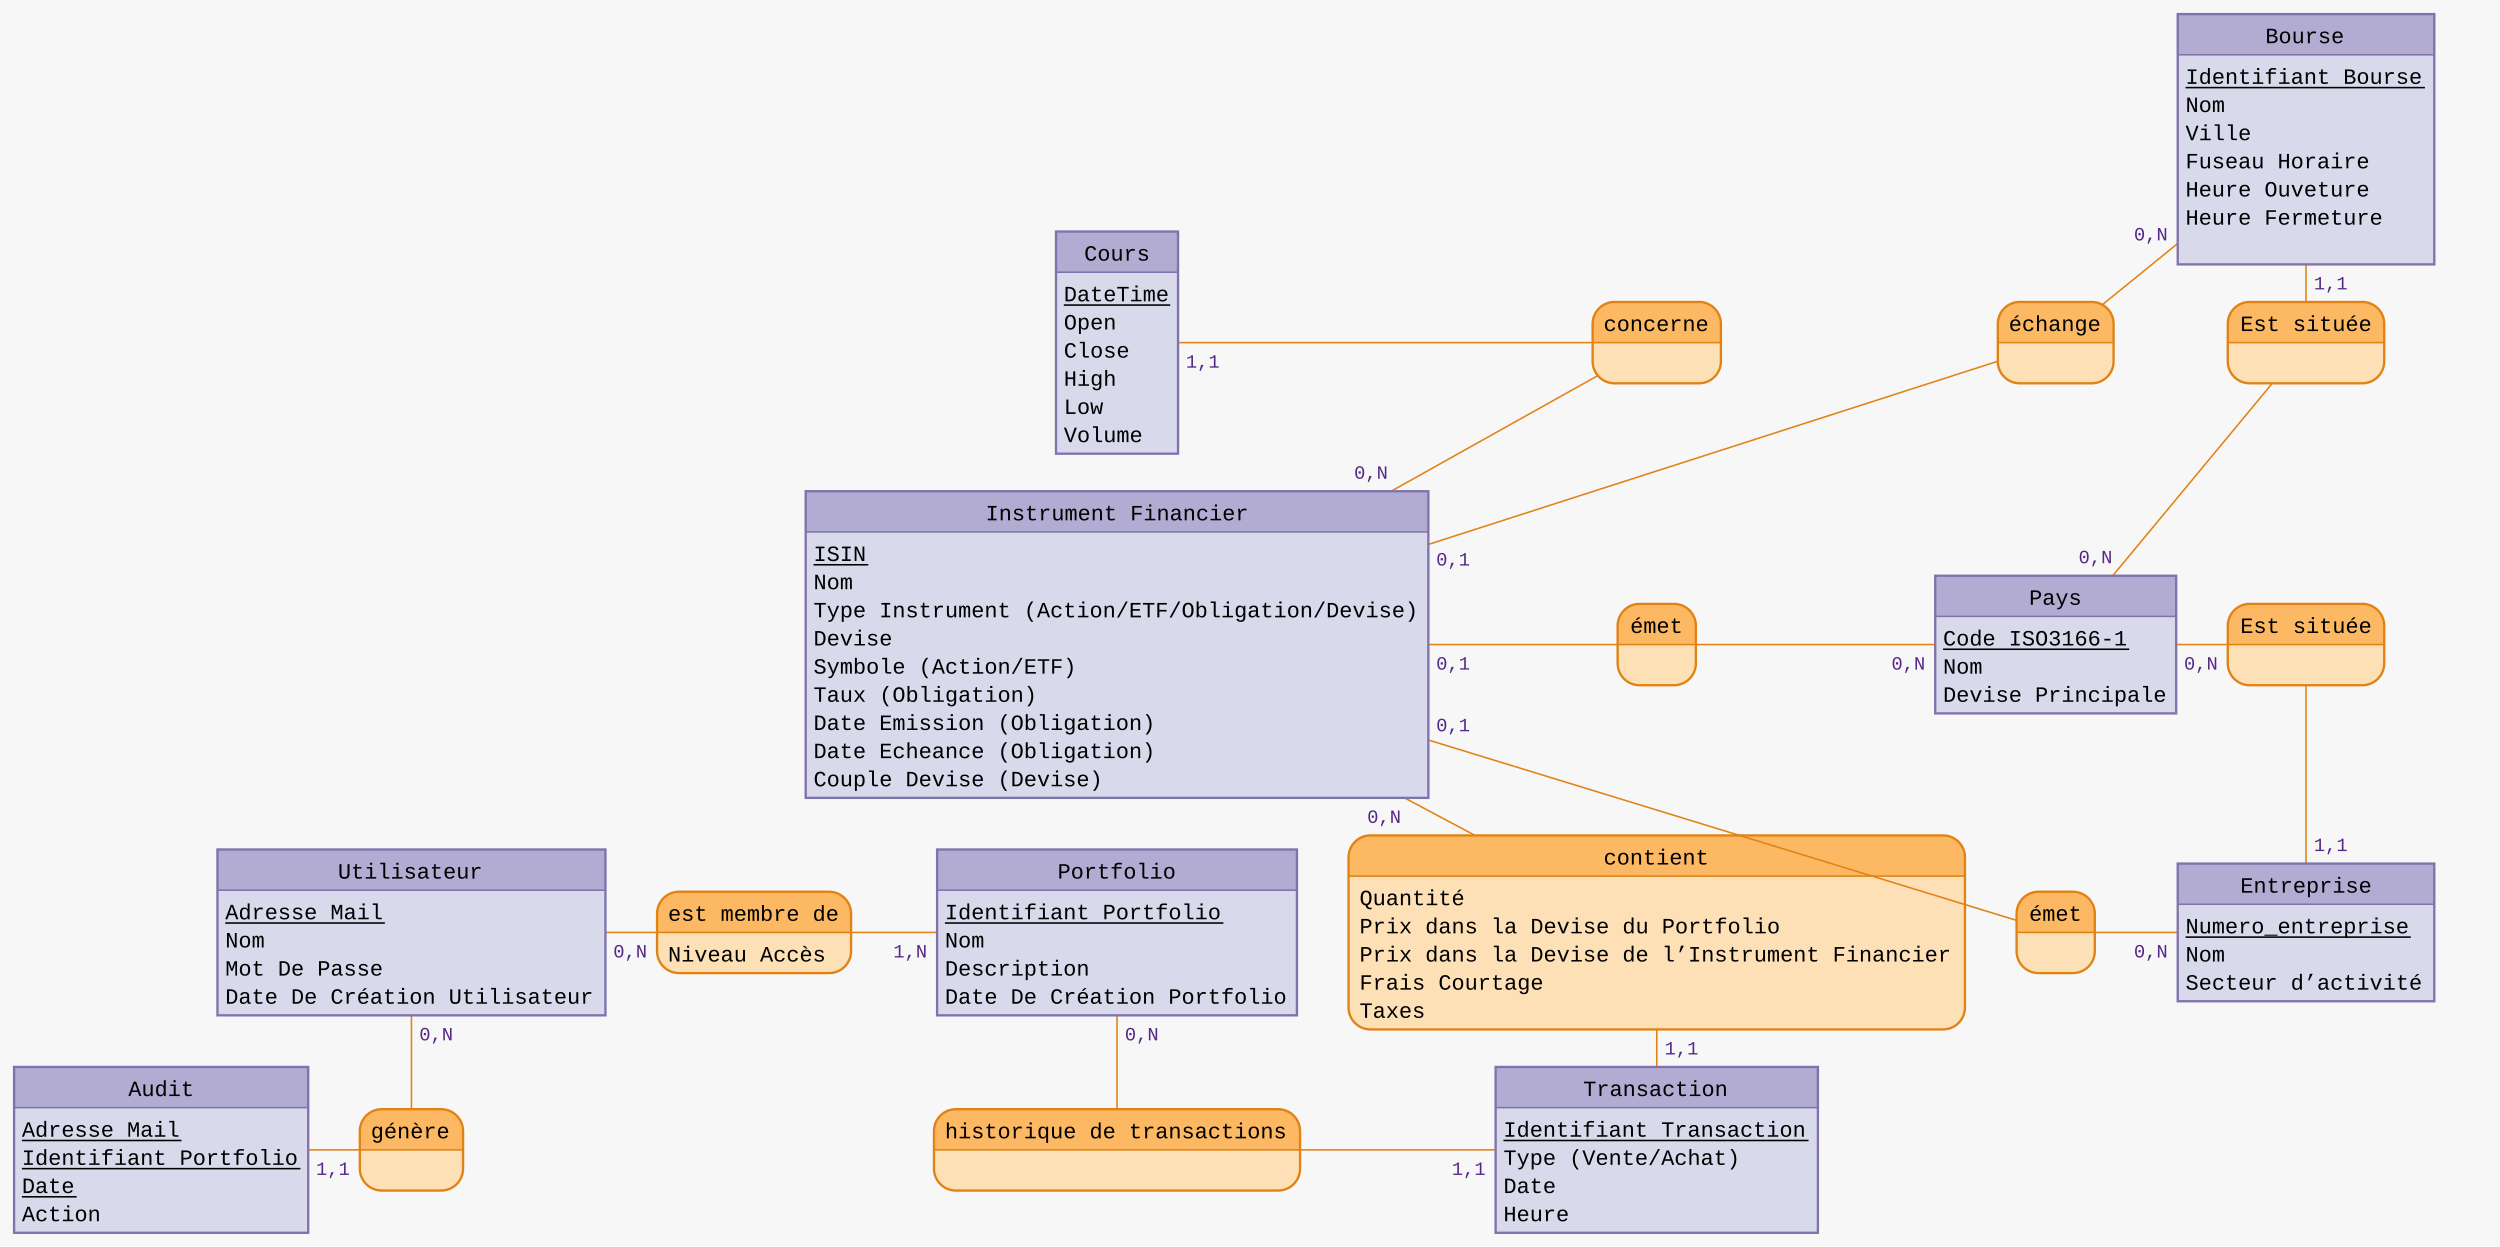
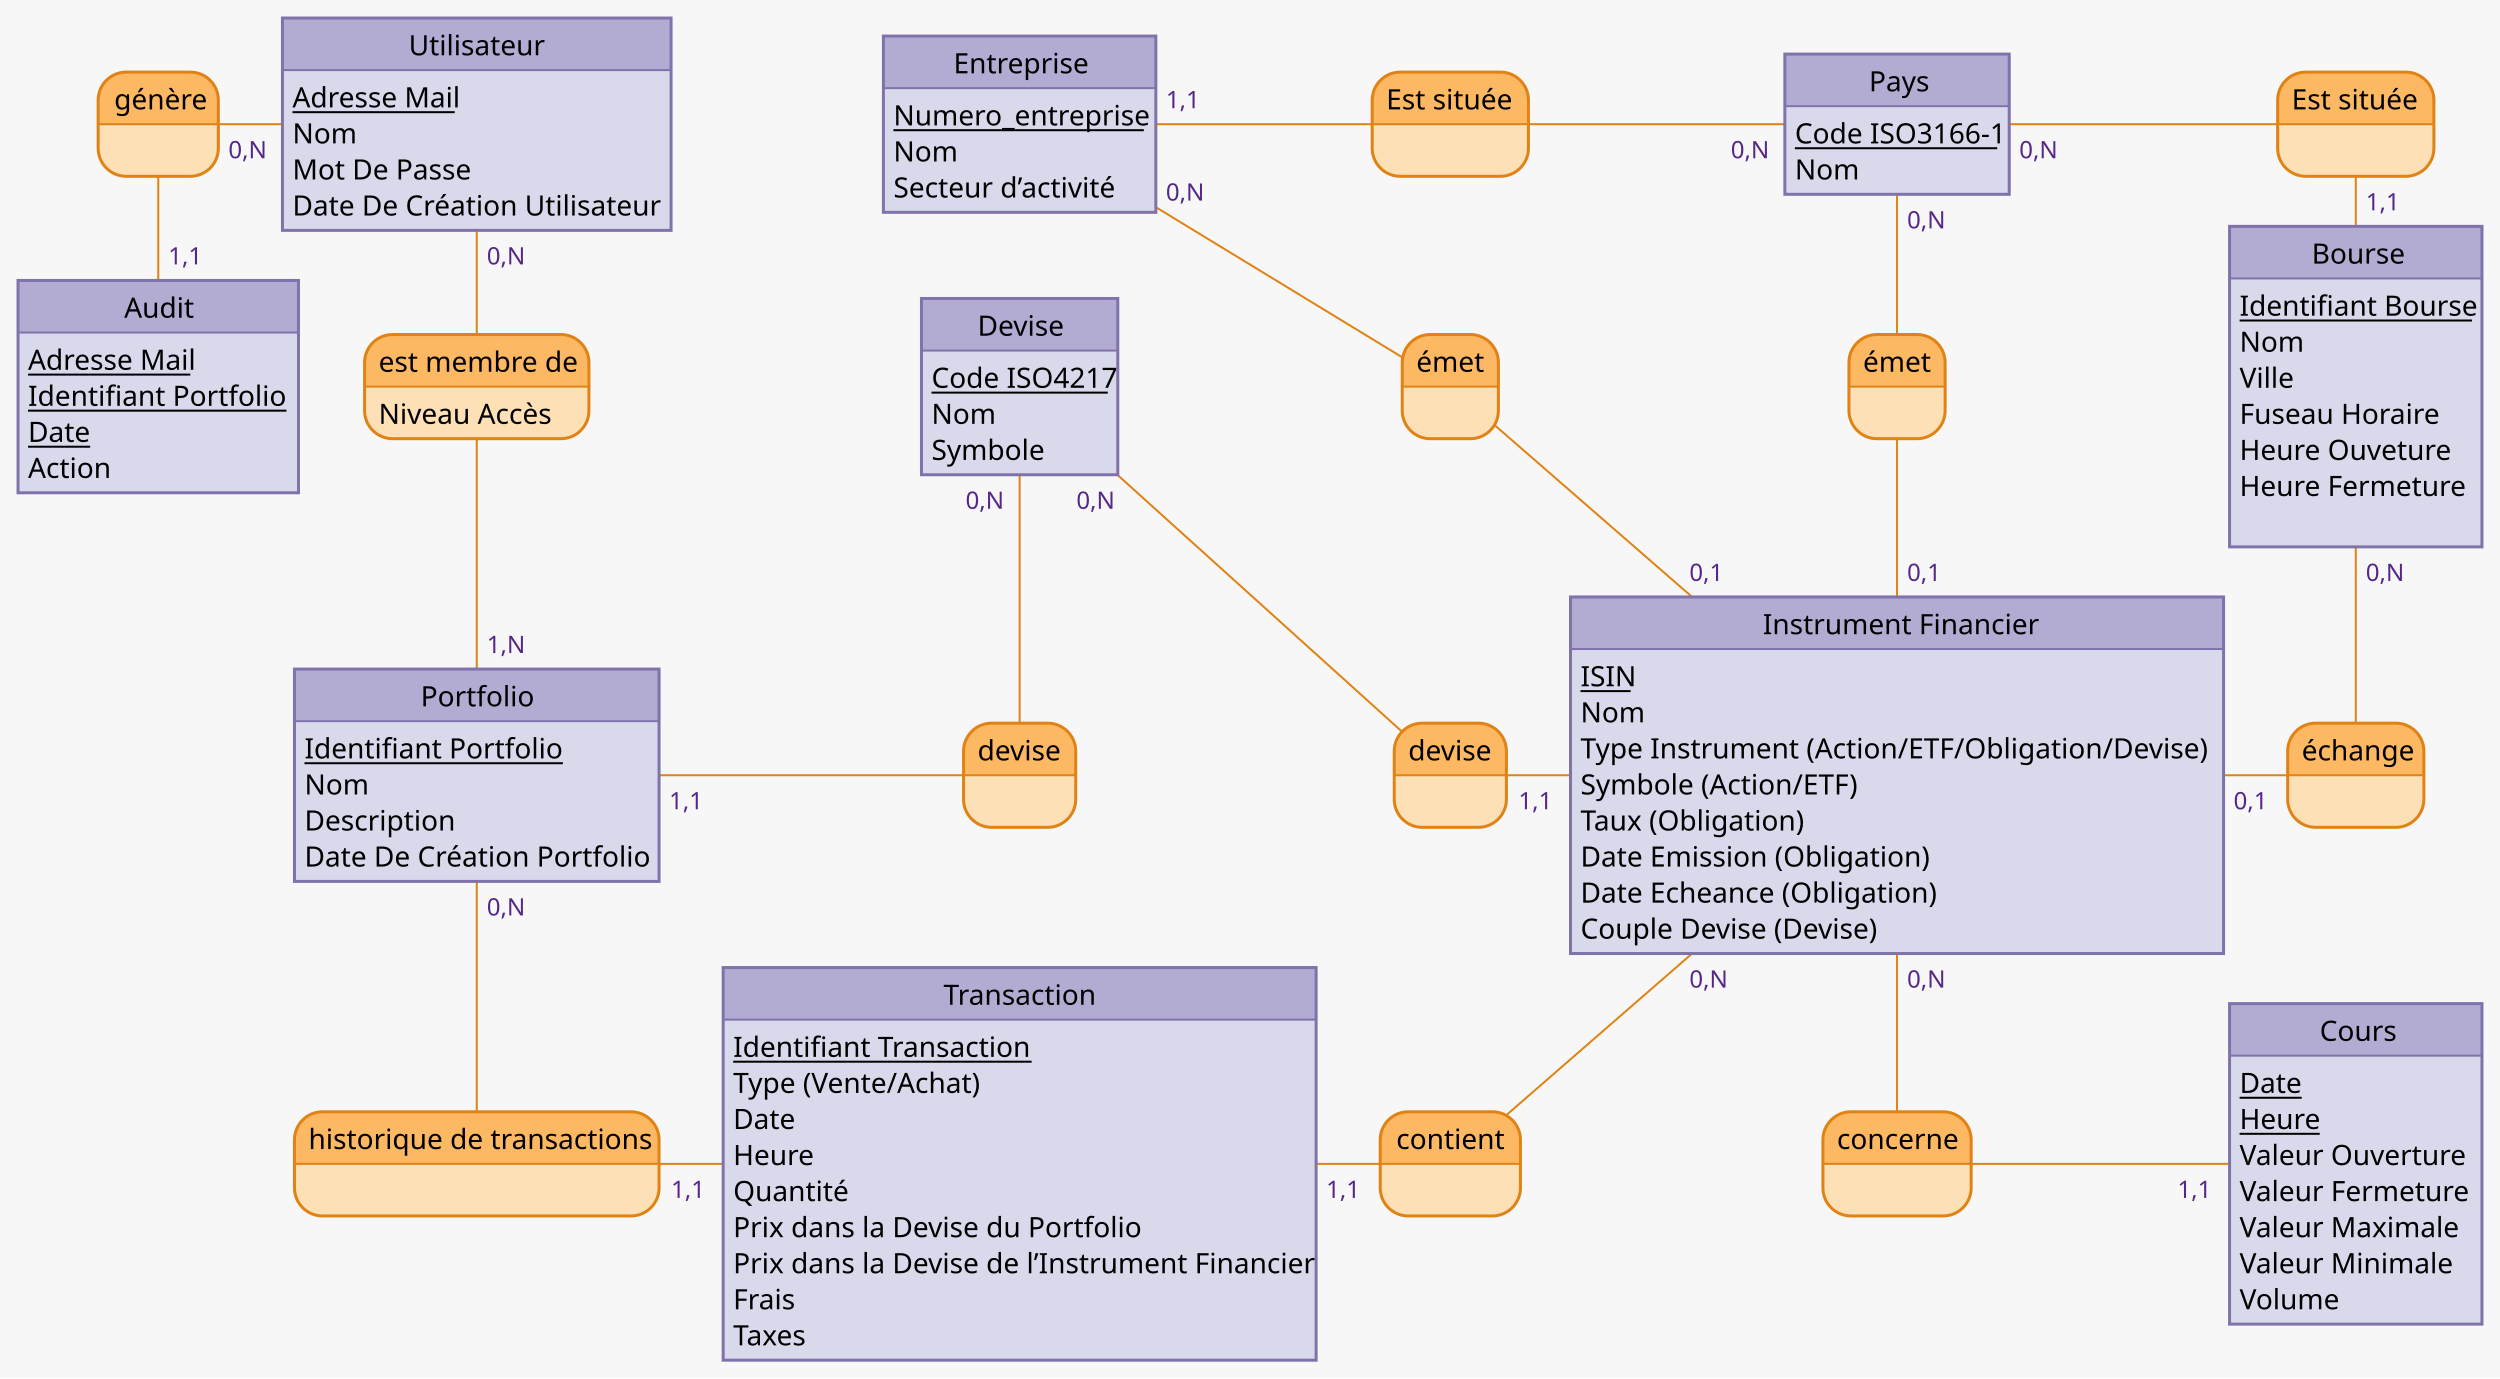
- <svg xmlns="http://www.w3.org/2000/svg" width="1598" height="797" viewBox="0 0 1598 797">
-   <rect x="0" y="0" width="1598" height="797" fill="#f7f7f7" stroke="none" stroke-width="0" />
-   <g>
-     <line x1="714" y1="412" x2="1059" y2="219" stroke="#e08214" stroke-width="1" />
-     <line x1="714" y1="219" x2="1059" y2="219" stroke="#e08214" stroke-width="1" />
-     <g>
-       <path d="M1086 193 a14 14 90 0 1 14 14 V219 h-82 V207 a14 14 90 0 1 14 -14" fill="#fdb863" stroke="#fdb863" stroke-width="0" />
-       <path d="M1100 219 v12 a14 14 90 0 1 -14 14 H1032 a14 14 90 0 1 -14 -14 V219 H82" fill="#fee0b6" stroke="#fee0b6" stroke-width="0" />
-       <rect x="1018" y="193" width="82" height="52" fill="none" rx="14" stroke="#e08214" stroke-width="1.5" />
-       <line x1="1018" y1="219" x2="1100" y2="219" stroke="#e08214" stroke-width="1" />
-       <text x="1025" y="211.6" fill="#000000" font-family="Courier New" font-size="14">concerne</text>
-     </g>
-     <text x="865.53" y="306" fill="#542788" font-family="Courier New" font-size="12">0,N</text>
-     <text x="758" y="235" fill="#542788" font-family="Courier New" font-size="12">1,1</text>
-   </g>
-   <g>
-     <line x1="714" y1="412" x2="1314" y2="219" stroke="#e08214" stroke-width="1" />
-     <line x1="1474" y1="89" x2="1314" y2="219" stroke="#e08214" stroke-width="1" />
-     <g>
-       <path d="M1337 193 a14 14 90 0 1 14 14 V219 h-74 V207 a14 14 90 0 1 14 -14" fill="#fdb863" stroke="#fdb863" stroke-width="0" />
-       <path d="M1351 219 v12 a14 14 90 0 1 -14 14 H1291 a14 14 90 0 1 -14 -14 V219 H74" fill="#fee0b6" stroke="#fee0b6" stroke-width="0" />
-       <rect x="1277" y="193" width="74" height="52" fill="none" rx="14" stroke="#e08214" stroke-width="1.5" />
-       <line x1="1277" y1="219" x2="1351" y2="219" stroke="#e08214" stroke-width="1" />
-       <text x="1284" y="211.6" fill="#000000" font-family="Courier New" font-size="14">échange</text>
-     </g>
-     <text x="918" y="361.48" fill="#542788" font-family="Courier New" font-size="12">0,1</text>
-     <text x="1364" y="153.67" fill="#542788" font-family="Courier New" font-size="12">0,N</text>
-   </g>
-   <g>
-     <line x1="1474" y1="89" x2="1474" y2="219" stroke="#e08214" stroke-width="1" />
-     <line x1="1314" y1="412" x2="1474" y2="219" stroke="#e08214" stroke-width="1" />
-     <g>
-       <path d="M1510 193 a14 14 90 0 1 14 14 V219 h-100 V207 a14 14 90 0 1 14 -14" fill="#fdb863" stroke="#fdb863" stroke-width="0" />
-       <path d="M1524 219 v12 a14 14 90 0 1 -14 14 H1438 a14 14 90 0 1 -14 -14 V219 H100" fill="#fee0b6" stroke="#fee0b6" stroke-width="0" />
-       <rect x="1424" y="193" width="100" height="52" fill="none" rx="14" stroke="#e08214" stroke-width="1.5" />
-       <line x1="1424" y1="219" x2="1524" y2="219" stroke="#e08214" stroke-width="1" />
-       <text x="1432" y="211.6" fill="#000000" font-family="Courier New" font-size="14">Est située</text>
-     </g>
-     <text x="1479" y="185" fill="#542788" font-family="Courier New" font-size="12">1,1</text>
-     <text x="1328.62" y="360" fill="#542788" font-family="Courier New" font-size="12">0,N</text>
-   </g>
-   <g>
-     <line x1="1314" y1="412" x2="1059" y2="412" stroke="#e08214" stroke-width="1" />
-     <line x1="714" y1="412" x2="1059" y2="412" stroke="#e08214" stroke-width="1" />
-     <g>
-       <path d="M1070 386 a14 14 90 0 1 14 14 V412 h-50 V400 a14 14 90 0 1 14 -14" fill="#fdb863" stroke="#fdb863" stroke-width="0" />
-       <path d="M1084 412 v12 a14 14 90 0 1 -14 14 H1048 a14 14 90 0 1 -14 -14 V412 H50" fill="#fee0b6" stroke="#fee0b6" stroke-width="0" />
-       <rect x="1034" y="386" width="50" height="52" fill="none" rx="14" stroke="#e08214" stroke-width="1.5" />
-       <line x1="1034" y1="412" x2="1084" y2="412" stroke="#e08214" stroke-width="1" />
-       <text x="1042" y="404.6" fill="#000000" font-family="Courier New" font-size="14">émet</text>
-     </g>
-     <text x="1209" y="428" fill="#542788" font-family="Courier New" font-size="12">0,N</text>
-     <text x="918" y="428" fill="#542788" font-family="Courier New" font-size="12">0,1</text>
-   </g>
-   <g>
-     <line x1="1474" y1="596" x2="1474" y2="412" stroke="#e08214" stroke-width="1" />
-     <line x1="1314" y1="412" x2="1474" y2="412" stroke="#e08214" stroke-width="1" />
-     <g>
-       <path d="M1510 386 a14 14 90 0 1 14 14 V412 h-100 V400 a14 14 90 0 1 14 -14" fill="#fdb863" stroke="#fdb863" stroke-width="0" />
-       <path d="M1524 412 v12 a14 14 90 0 1 -14 14 H1438 a14 14 90 0 1 -14 -14 V412 H100" fill="#fee0b6" stroke="#fee0b6" stroke-width="0" />
-       <rect x="1424" y="386" width="100" height="52" fill="none" rx="14" stroke="#e08214" stroke-width="1.5" />
-       <line x1="1424" y1="412" x2="1524" y2="412" stroke="#e08214" stroke-width="1" />
-       <text x="1432" y="404.6" fill="#000000" font-family="Courier New" font-size="14">Est située</text>
-     </g>
-     <text x="1479" y="544" fill="#542788" font-family="Courier New" font-size="12">1,1</text>
-     <text x="1396" y="428" fill="#542788" font-family="Courier New" font-size="12">0,N</text>
-   </g>
-   <g>
-     <line x1="263" y1="596" x2="482" y2="596" stroke="#e08214" stroke-width="1" />
-     <line x1="714" y1="596" x2="482" y2="596" stroke="#e08214" stroke-width="1" />
-     <g>
-       <path d="M530 570 a14 14 90 0 1 14 14 V596 h-124 V584 a14 14 90 0 1 14 -14" fill="#fdb863" stroke="#fdb863" stroke-width="0" />
-       <path d="M544 596 v12 a14 14 90 0 1 -14 14 H434 a14 14 90 0 1 -14 -14 V596 H124" fill="#fee0b6" stroke="#fee0b6" stroke-width="0" />
-       <rect x="420" y="570" width="124" height="52" fill="none" rx="14" stroke="#e08214" stroke-width="1.5" />
-       <line x1="420" y1="596" x2="544" y2="596" stroke="#e08214" stroke-width="1" />
-       <text x="427" y="588.6" fill="#000000" font-family="Courier New" font-size="14">est membre de</text>
-       <text x="427" y="614.6" fill="#000000" font-family="Courier New" font-size="14">Niveau Accès</text>
-     </g>
-     <text x="392" y="612" fill="#542788" font-family="Courier New" font-size="12">0,N</text>
-     <text x="571" y="612" fill="#542788" font-family="Courier New" font-size="12">1,N</text>
-   </g>
-   <g>
-     <line x1="1059" y1="735" x2="1059" y2="596" stroke="#e08214" stroke-width="1" />
-     <line x1="714" y1="412" x2="1059" y2="596" stroke="#e08214" stroke-width="1" />
-     <g>
-       <path d="M1242 534 a14 14 90 0 1 14 14 V560 h-394 V548 a14 14 90 0 1 14 -14" fill="#fdb863" stroke="#fdb863" stroke-width="0" />
-       <path d="M1256 560 v84 a14 14 90 0 1 -14 14 H876 a14 14 90 0 1 -14 -14 V560 H394" fill="#fee0b6" stroke="#fee0b6" stroke-width="0" />
-       <rect x="862" y="534" width="394" height="124" fill="none" rx="14" stroke="#e08214" stroke-width="1.5" />
-       <line x1="862" y1="560" x2="1256" y2="560" stroke="#e08214" stroke-width="1" />
-       <text x="1025" y="552.6" fill="#000000" font-family="Courier New" font-size="14">contient</text>
-       <text x="869" y="578.6" fill="#000000" font-family="Courier New" font-size="14">Quantité</text>
-       <text x="869" y="596.6" fill="#000000" font-family="Courier New" font-size="14">Prix dans la Devise du Portfolio</text>
-       <text x="869" y="614.6" fill="#000000" font-family="Courier New" font-size="14">Prix dans la Devise de l’Instrument Financier</text>
-       <text x="869" y="632.6" fill="#000000" font-family="Courier New" font-size="14">Frais Courtage</text>
-       <text x="869" y="650.6" fill="#000000" font-family="Courier New" font-size="14">Taxes</text>
-     </g>
-     <text x="1064" y="674" fill="#542788" font-family="Courier New" font-size="12">1,1</text>
-     <text x="873.91" y="526" fill="#542788" font-family="Courier New" font-size="12">0,N</text>
-   </g>
-   <g>
-     <line x1="714" y1="412" x2="1314" y2="596" stroke="#e08214" stroke-width="1" />
-     <line x1="1474" y1="596" x2="1314" y2="596" stroke="#e08214" stroke-width="1" />
-     <g>
-       <path d="M1325 570 a14 14 90 0 1 14 14 V596 h-50 V584 a14 14 90 0 1 14 -14" fill="#fdb863" stroke="#fdb863" stroke-width="0" />
-       <path d="M1339 596 v12 a14 14 90 0 1 -14 14 H1303 a14 14 90 0 1 -14 -14 V596 H50" fill="#fee0b6" stroke="#fee0b6" stroke-width="0" />
-       <rect x="1289" y="570" width="50" height="52" fill="none" rx="14" stroke="#e08214" stroke-width="1.5" />
-       <line x1="1289" y1="596" x2="1339" y2="596" stroke="#e08214" stroke-width="1" />
-       <text x="1297" y="588.6" fill="#000000" font-family="Courier New" font-size="14">émet</text>
-     </g>
-     <text x="918" y="467.41" fill="#542788" font-family="Courier New" font-size="12">0,1</text>
-     <text x="1364" y="612" fill="#542788" font-family="Courier New" font-size="12">0,N</text>
-   </g>
-   <g>
-     <line x1="263" y1="596" x2="263" y2="735" stroke="#e08214" stroke-width="1" />
-     <line x1="103" y1="735" x2="263" y2="735" stroke="#e08214" stroke-width="1" />
-     <g>
-       <path d="M282 709 a14 14 90 0 1 14 14 V735 h-66 V723 a14 14 90 0 1 14 -14" fill="#fdb863" stroke="#fdb863" stroke-width="0" />
-       <path d="M296 735 v12 a14 14 90 0 1 -14 14 H244 a14 14 90 0 1 -14 -14 V735 H66" fill="#fee0b6" stroke="#fee0b6" stroke-width="0" />
-       <rect x="230" y="709" width="66" height="52" fill="none" rx="14" stroke="#e08214" stroke-width="1.5" />
-       <line x1="230" y1="735" x2="296" y2="735" stroke="#e08214" stroke-width="1" />
-       <text x="237" y="727.6" fill="#000000" font-family="Courier New" font-size="14">génère</text>
-     </g>
-     <text x="268" y="665" fill="#542788" font-family="Courier New" font-size="12">0,N</text>
-     <text x="202" y="751" fill="#542788" font-family="Courier New" font-size="12">1,1</text>
-   </g>
-   <g>
-     <line x1="714" y1="596" x2="714" y2="735" stroke="#e08214" stroke-width="1" />
-     <line x1="1059" y1="735" x2="714" y2="735" stroke="#e08214" stroke-width="1" />
-     <g>
-       <path d="M817 709 a14 14 90 0 1 14 14 V735 h-234 V723 a14 14 90 0 1 14 -14" fill="#fdb863" stroke="#fdb863" stroke-width="0" />
-       <path d="M831 735 v12 a14 14 90 0 1 -14 14 H611 a14 14 90 0 1 -14 -14 V735 H234" fill="#fee0b6" stroke="#fee0b6" stroke-width="0" />
-       <rect x="597" y="709" width="234" height="52" fill="none" rx="14" stroke="#e08214" stroke-width="1.5" />
-       <line x1="597" y1="735" x2="831" y2="735" stroke="#e08214" stroke-width="1" />
-       <text x="604" y="727.6" fill="#000000" font-family="Courier New" font-size="14">historique de transactions</text>
-     </g>
-     <text x="719" y="665" fill="#542788" font-family="Courier New" font-size="12">0,N</text>
-     <text x="928" y="751" fill="#542788" font-family="Courier New" font-size="12">1,1</text>
-   </g>
-   <g>
-     <g>
-       <rect x="1392" y="9" width="164" height="26" fill="#b2abd2" stroke="none" stroke-width="0" opacity="1" />
-       <rect x="1392" y="35" width="164" height="134" fill="#d8daeb" stroke="none" stroke-width="0" opacity="1" />
-       <rect x="1392" y="9" width="164" height="160" fill="none" stroke="#8073ac" stroke-width="1.5" opacity="1" />
-       <line x1="1392" y1="35" x2="1556" y2="35" stroke="#8073ac" stroke-width="1" />
-     </g>
-     <text x="1448" y="27.6" fill="#000000" font-family="Courier New" font-size="14">Bourse</text>
-     <text x="1397" y="53.6" fill="#000000" font-family="Courier New" font-size="14">Identifiant Bourse</text>
-     <line x1="1397" y1="56" x2="1550" y2="56" stroke="#000000" stroke-width="1" />
-     <text x="1397" y="71.6" fill="#000000" font-family="Courier New" font-size="14">Nom</text>
-     <text x="1397" y="89.6" fill="#000000" font-family="Courier New" font-size="14">Ville</text>
-     <text x="1397" y="107.6" fill="#000000" font-family="Courier New" font-size="14">Fuseau Horaire</text>
-     <text x="1397" y="125.6" fill="#000000" font-family="Courier New" font-size="14">Heure Ouveture</text>
-     <text x="1397" y="143.6" fill="#000000" font-family="Courier New" font-size="14">Heure Fermeture</text>
-   </g>
-   <g>
-     <g>
-       <rect x="675" y="148" width="78" height="26" fill="#b2abd2" stroke="none" stroke-width="0" opacity="1" />
-       <rect x="675" y="174" width="78" height="116" fill="#d8daeb" stroke="none" stroke-width="0" opacity="1" />
-       <rect x="675" y="148" width="78" height="142" fill="none" stroke="#8073ac" stroke-width="1.5" opacity="1" />
-       <line x1="675" y1="174" x2="753" y2="174" stroke="#8073ac" stroke-width="1" />
-     </g>
-     <text x="693" y="166.6" fill="#000000" font-family="Courier New" font-size="14">Cours</text>
-     <text x="680" y="192.6" fill="#000000" font-family="Courier New" font-size="14">DateTime</text>
-     <line x1="680" y1="195" x2="748" y2="195" stroke="#000000" stroke-width="1" />
-     <text x="680" y="210.6" fill="#000000" font-family="Courier New" font-size="14">Open</text>
-     <text x="680" y="228.6" fill="#000000" font-family="Courier New" font-size="14">Close</text>
-     <text x="680" y="246.6" fill="#000000" font-family="Courier New" font-size="14">High</text>
-     <text x="680" y="264.6" fill="#000000" font-family="Courier New" font-size="14">Low</text>
-     <text x="680" y="282.6" fill="#000000" font-family="Courier New" font-size="14">Volume</text>
-   </g>
-   <g>
-     <g>
-       <rect x="515" y="314" width="398" height="26" fill="#b2abd2" stroke="none" stroke-width="0" opacity="1" />
-       <rect x="515" y="340" width="398" height="170" fill="#d8daeb" stroke="none" stroke-width="0" opacity="1" />
-       <rect x="515" y="314" width="398" height="196" fill="none" stroke="#8073ac" stroke-width="1.5" opacity="1" />
-       <line x1="515" y1="340" x2="913" y2="340" stroke="#8073ac" stroke-width="1" />
-     </g>
-     <text x="630" y="332.6" fill="#000000" font-family="Courier New" font-size="14">Instrument Financier</text>
-     <text x="520" y="358.6" fill="#000000" font-family="Courier New" font-size="14">ISIN</text>
-     <line x1="520" y1="361" x2="555" y2="361" stroke="#000000" stroke-width="1" />
-     <text x="520" y="376.6" fill="#000000" font-family="Courier New" font-size="14">Nom</text>
-     <text x="520" y="394.6" fill="#000000" font-family="Courier New" font-size="14">Type Instrument (Action/ETF/Obligation/Devise)</text>
-     <text x="520" y="412.6" fill="#000000" font-family="Courier New" font-size="14">Devise</text>
-     <text x="520" y="430.6" fill="#000000" font-family="Courier New" font-size="14">Symbole (Action/ETF)</text>
-     <text x="520" y="448.6" fill="#000000" font-family="Courier New" font-size="14">Taux (Obligation)</text>
-     <text x="520" y="466.6" fill="#000000" font-family="Courier New" font-size="14">Date Emission (Obligation)</text>
-     <text x="520" y="484.6" fill="#000000" font-family="Courier New" font-size="14">Date Echeance (Obligation)</text>
-     <text x="520" y="502.6" fill="#000000" font-family="Courier New" font-size="14">Couple Devise (Devise)</text>
-   </g>
-   <g>
-     <g>
-       <rect x="1237" y="368" width="154" height="26" fill="#b2abd2" stroke="none" stroke-width="0" opacity="1" />
-       <rect x="1237" y="394" width="154" height="62" fill="#d8daeb" stroke="none" stroke-width="0" opacity="1" />
-       <rect x="1237" y="368" width="154" height="88" fill="none" stroke="#8073ac" stroke-width="1.5" opacity="1" />
-       <line x1="1237" y1="394" x2="1391" y2="394" stroke="#8073ac" stroke-width="1" />
-     </g>
-     <text x="1297" y="386.6" fill="#000000" font-family="Courier New" font-size="14">Pays</text>
-     <text x="1242" y="412.6" fill="#000000" font-family="Courier New" font-size="14">Code ISO3166-1</text>
-     <line x1="1242" y1="415" x2="1361" y2="415" stroke="#000000" stroke-width="1" />
-     <text x="1242" y="430.6" fill="#000000" font-family="Courier New" font-size="14">Nom</text>
-     <text x="1242" y="448.6" fill="#000000" font-family="Courier New" font-size="14">Devise Principale</text>
-   </g>
-   <g>
-     <g>
-       <rect x="139" y="543" width="248" height="26" fill="#b2abd2" stroke="none" stroke-width="0" opacity="1" />
-       <rect x="139" y="569" width="248" height="80" fill="#d8daeb" stroke="none" stroke-width="0" opacity="1" />
-       <rect x="139" y="543" width="248" height="106" fill="none" stroke="#8073ac" stroke-width="1.5" opacity="1" />
-       <line x1="139" y1="569" x2="387" y2="569" stroke="#8073ac" stroke-width="1" />
-     </g>
-     <text x="216" y="561.6" fill="#000000" font-family="Courier New" font-size="14">Utilisateur</text>
-     <text x="144" y="587.6" fill="#000000" font-family="Courier New" font-size="14">Adresse Mail</text>
-     <line x1="144" y1="590" x2="246" y2="590" stroke="#000000" stroke-width="1" />
-     <text x="144" y="605.6" fill="#000000" font-family="Courier New" font-size="14">Nom</text>
-     <text x="144" y="623.6" fill="#000000" font-family="Courier New" font-size="14">Mot De Passe</text>
-     <text x="144" y="641.6" fill="#000000" font-family="Courier New" font-size="14">Date De Création Utilisateur</text>
-   </g>
-   <g>
-     <g>
-       <rect x="599" y="543" width="230" height="26" fill="#b2abd2" stroke="none" stroke-width="0" opacity="1" />
-       <rect x="599" y="569" width="230" height="80" fill="#d8daeb" stroke="none" stroke-width="0" opacity="1" />
-       <rect x="599" y="543" width="230" height="106" fill="none" stroke="#8073ac" stroke-width="1.5" opacity="1" />
-       <line x1="599" y1="569" x2="829" y2="569" stroke="#8073ac" stroke-width="1" />
-     </g>
-     <text x="676" y="561.6" fill="#000000" font-family="Courier New" font-size="14">Portfolio</text>
-     <text x="604" y="587.6" fill="#000000" font-family="Courier New" font-size="14">Identifiant Portfolio</text>
-     <line x1="604" y1="590" x2="782" y2="590" stroke="#000000" stroke-width="1" />
-     <text x="604" y="605.6" fill="#000000" font-family="Courier New" font-size="14">Nom</text>
-     <text x="604" y="623.6" fill="#000000" font-family="Courier New" font-size="14">Description</text>
-     <text x="604" y="641.6" fill="#000000" font-family="Courier New" font-size="14">Date De Création Portfolio</text>
-   </g>
-   <g>
-     <g>
-       <rect x="1392" y="552" width="164" height="26" fill="#b2abd2" stroke="none" stroke-width="0" opacity="1" />
-       <rect x="1392" y="578" width="164" height="62" fill="#d8daeb" stroke="none" stroke-width="0" opacity="1" />
-       <rect x="1392" y="552" width="164" height="88" fill="none" stroke="#8073ac" stroke-width="1.5" opacity="1" />
-       <line x1="1392" y1="578" x2="1556" y2="578" stroke="#8073ac" stroke-width="1" />
-     </g>
-     <text x="1432" y="570.6" fill="#000000" font-family="Courier New" font-size="14">Entreprise</text>
-     <text x="1397" y="596.6" fill="#000000" font-family="Courier New" font-size="14">Numero_entreprise</text>
-     <line x1="1397" y1="599" x2="1541" y2="599" stroke="#000000" stroke-width="1" />
-     <text x="1397" y="614.6" fill="#000000" font-family="Courier New" font-size="14">Nom</text>
-     <text x="1397" y="632.6" fill="#000000" font-family="Courier New" font-size="14">Secteur d’activité</text>
-   </g>
-   <g>
-     <g>
-       <rect x="9" y="682" width="188" height="26" fill="#b2abd2" stroke="none" stroke-width="0" opacity="1" />
-       <rect x="9" y="708" width="188" height="80" fill="#d8daeb" stroke="none" stroke-width="0" opacity="1" />
-       <rect x="9" y="682" width="188" height="106" fill="none" stroke="#8073ac" stroke-width="1.5" opacity="1" />
-       <line x1="9" y1="708" x2="197" y2="708" stroke="#8073ac" stroke-width="1" />
-     </g>
-     <text x="82" y="700.6" fill="#000000" font-family="Courier New" font-size="14">Audit</text>
-     <text x="14" y="726.6" fill="#000000" font-family="Courier New" font-size="14">Adresse Mail</text>
-     <line x1="14" y1="729" x2="116" y2="729" stroke="#000000" stroke-width="1" />
-     <text x="14" y="744.6" fill="#000000" font-family="Courier New" font-size="14">Identifiant Portfolio</text>
-     <line x1="14" y1="747" x2="192" y2="747" stroke="#000000" stroke-width="1" />
-     <text x="14" y="762.6" fill="#000000" font-family="Courier New" font-size="14">Date</text>
-     <line x1="14" y1="765" x2="49" y2="765" stroke="#000000" stroke-width="1" />
-     <text x="14" y="780.6" fill="#000000" font-family="Courier New" font-size="14">Action</text>
-   </g>
-   <g>
-     <g>
-       <rect x="956" y="682" width="206" height="26" fill="#b2abd2" stroke="none" stroke-width="0" opacity="1" />
-       <rect x="956" y="708" width="206" height="80" fill="#d8daeb" stroke="none" stroke-width="0" opacity="1" />
-       <rect x="956" y="682" width="206" height="106" fill="none" stroke="#8073ac" stroke-width="1.5" opacity="1" />
-       <line x1="956" y1="708" x2="1162" y2="708" stroke="#8073ac" stroke-width="1" />
-     </g>
-     <text x="1012" y="700.6" fill="#000000" font-family="Courier New" font-size="14">Transaction</text>
-     <text x="961" y="726.6" fill="#000000" font-family="Courier New" font-size="14">Identifiant Transaction</text>
-     <line x1="961" y1="729" x2="1156" y2="729" stroke="#000000" stroke-width="1" />
-     <text x="961" y="744.6" fill="#000000" font-family="Courier New" font-size="14">Type (Vente/Achat)</text>
-     <text x="961" y="762.6" fill="#000000" font-family="Courier New" font-size="14">Date</text>
-     <text x="961" y="780.6" fill="#000000" font-family="Courier New" font-size="14">Heure</text>
+ <svg xmlns="http://www.w3.org/2000/svg" width="1248" height="688" viewBox="0 0 1248 688">
+   <rect x="0" y="0" width="1248" height="688" fill="#f7f7f7" stroke="none" stroke-width="0" />
+   <g>
+     <line x1="238" y1="62" x2="79" y2="62" stroke="#e08214" stroke-width="1" />
+     <line x1="79" y1="193" x2="79" y2="62" stroke="#e08214" stroke-width="1" />
+     <g>
+       <path d="M95 36 a14 14 90 0 1 14 14 V62 h-60 V50 a14 14 90 0 1 14 -14" fill="#fdb863" stroke="#fdb863" stroke-width="0" />
+       <path d="M109 62 v12 a14 14 90 0 1 -14 14 H63 a14 14 90 0 1 -14 -14 V62 H60" fill="#fee0b6" stroke="#fee0b6" stroke-width="0" />
+       <rect x="49" y="36" width="60" height="52" fill="none" rx="14" stroke="#e08214" stroke-width="1.5" />
+       <line x1="49" y1="62" x2="109" y2="62" stroke="#e08214" stroke-width="1" />
+       <text x="57" y="54.6" fill="#000000" font-family="Trebuchet MS" font-size="14">génère</text>
+     </g>
+     <text x="114" y="79" fill="#542788" font-family="Verdana" font-size="12">0,N</text>
+     <text x="84" y="132" fill="#542788" font-family="Verdana" font-size="12">1,1</text>
+   </g>
+   <g>
+     <line x1="509" y1="62" x2="724" y2="62" stroke="#e08214" stroke-width="1" />
+     <line x1="947" y1="62" x2="724" y2="62" stroke="#e08214" stroke-width="1" />
+     <g>
+       <path d="M749 36 a14 14 90 0 1 14 14 V62 h-78 V50 a14 14 90 0 1 14 -14" fill="#fdb863" stroke="#fdb863" stroke-width="0" />
+       <path d="M763 62 v12 a14 14 90 0 1 -14 14 H699 a14 14 90 0 1 -14 -14 V62 H78" fill="#fee0b6" stroke="#fee0b6" stroke-width="0" />
+       <rect x="685" y="36" width="78" height="52" fill="none" rx="14" stroke="#e08214" stroke-width="1.5" />
+       <line x1="685" y1="62" x2="763" y2="62" stroke="#e08214" stroke-width="1" />
+       <text x="692" y="54.6" fill="#000000" font-family="Trebuchet MS" font-size="14">Est située</text>
+     </g>
+     <text x="582" y="54" fill="#542788" font-family="Verdana" font-size="12">1,1</text>
+     <text x="864" y="79" fill="#542788" font-family="Verdana" font-size="12">0,N</text>
+   </g>
+   <g>
+     <line x1="1176" y1="193" x2="1176" y2="62" stroke="#e08214" stroke-width="1" />
+     <line x1="947" y1="62" x2="1176" y2="62" stroke="#e08214" stroke-width="1" />
+     <g>
+       <path d="M1201 36 a14 14 90 0 1 14 14 V62 h-78 V50 a14 14 90 0 1 14 -14" fill="#fdb863" stroke="#fdb863" stroke-width="0" />
+       <path d="M1215 62 v12 a14 14 90 0 1 -14 14 H1151 a14 14 90 0 1 -14 -14 V62 H78" fill="#fee0b6" stroke="#fee0b6" stroke-width="0" />
+       <rect x="1137" y="36" width="78" height="52" fill="none" rx="14" stroke="#e08214" stroke-width="1.5" />
+       <line x1="1137" y1="62" x2="1215" y2="62" stroke="#e08214" stroke-width="1" />
+       <text x="1144" y="54.6" fill="#000000" font-family="Trebuchet MS" font-size="14">Est située</text>
+     </g>
+     <text x="1181" y="105" fill="#542788" font-family="Verdana" font-size="12">1,1</text>
+     <text x="1008" y="79" fill="#542788" font-family="Verdana" font-size="12">0,N</text>
+   </g>
+   <g>
+     <line x1="238" y1="62" x2="238" y2="193" stroke="#e08214" stroke-width="1" />
+     <line x1="238" y1="387" x2="238" y2="193" stroke="#e08214" stroke-width="1" />
+     <g>
+       <path d="M280 167 a14 14 90 0 1 14 14 V193 h-112 V181 a14 14 90 0 1 14 -14" fill="#fdb863" stroke="#fdb863" stroke-width="0" />
+       <path d="M294 193 v12 a14 14 90 0 1 -14 14 H196 a14 14 90 0 1 -14 -14 V193 H112" fill="#fee0b6" stroke="#fee0b6" stroke-width="0" />
+       <rect x="182" y="167" width="112" height="52" fill="none" rx="14" stroke="#e08214" stroke-width="1.5" />
+       <line x1="182" y1="193" x2="294" y2="193" stroke="#e08214" stroke-width="1" />
+       <text x="189" y="185.6" fill="#000000" font-family="Trebuchet MS" font-size="14">est membre de</text>
+       <text x="189" y="211.6" fill="#000000" font-family="Trebuchet MS" font-size="14">Niveau Accès</text>
+     </g>
+     <text x="243" y="132" fill="#542788" font-family="Verdana" font-size="12">0,N</text>
+     <text x="243" y="326" fill="#542788" font-family="Verdana" font-size="12">1,N</text>
+   </g>
+   <g>
+     <line x1="947" y1="387" x2="724" y2="193" stroke="#e08214" stroke-width="1" />
+     <line x1="509" y1="62" x2="724" y2="193" stroke="#e08214" stroke-width="1" />
+     <g>
+       <path d="M734 167 a14 14 90 0 1 14 14 V193 h-48 V181 a14 14 90 0 1 14 -14" fill="#fdb863" stroke="#fdb863" stroke-width="0" />
+       <path d="M748 193 v12 a14 14 90 0 1 -14 14 H714 a14 14 90 0 1 -14 -14 V193 H48" fill="#fee0b6" stroke="#fee0b6" stroke-width="0" />
+       <rect x="700" y="167" width="48" height="52" fill="none" rx="14" stroke="#e08214" stroke-width="1.5" />
+       <line x1="700" y1="193" x2="748" y2="193" stroke="#e08214" stroke-width="1" />
+       <text x="707" y="185.6" fill="#000000" font-family="Trebuchet MS" font-size="14">émet</text>
+     </g>
+     <text x="843.32" y="290" fill="#542788" font-family="Verdana" font-size="12">0,1</text>
+     <text x="582" y="100.14" fill="#542788" font-family="Verdana" font-size="12">0,N</text>
+   </g>
+   <g>
+     <line x1="947" y1="62" x2="947" y2="193" stroke="#e08214" stroke-width="1" />
+     <line x1="947" y1="387" x2="947" y2="193" stroke="#e08214" stroke-width="1" />
+     <g>
+       <path d="M957 167 a14 14 90 0 1 14 14 V193 h-48 V181 a14 14 90 0 1 14 -14" fill="#fdb863" stroke="#fdb863" stroke-width="0" />
+       <path d="M971 193 v12 a14 14 90 0 1 -14 14 H937 a14 14 90 0 1 -14 -14 V193 H48" fill="#fee0b6" stroke="#fee0b6" stroke-width="0" />
+       <rect x="923" y="167" width="48" height="52" fill="none" rx="14" stroke="#e08214" stroke-width="1.5" />
+       <line x1="923" y1="193" x2="971" y2="193" stroke="#e08214" stroke-width="1" />
+       <text x="930" y="185.6" fill="#000000" font-family="Trebuchet MS" font-size="14">émet</text>
+     </g>
+     <text x="952" y="114" fill="#542788" font-family="Verdana" font-size="12">0,N</text>
+     <text x="952" y="290" fill="#542788" font-family="Verdana" font-size="12">0,1</text>
+   </g>
+   <g>
+     <line x1="509" y1="193" x2="509" y2="387" stroke="#e08214" stroke-width="1" />
+     <line x1="238" y1="387" x2="509" y2="387" stroke="#e08214" stroke-width="1" />
+     <g>
+       <path d="M523 361 a14 14 90 0 1 14 14 V387 h-56 V375 a14 14 90 0 1 14 -14" fill="#fdb863" stroke="#fdb863" stroke-width="0" />
+       <path d="M537 387 v12 a14 14 90 0 1 -14 14 H495 a14 14 90 0 1 -14 -14 V387 H56" fill="#fee0b6" stroke="#fee0b6" stroke-width="0" />
+       <rect x="481" y="361" width="56" height="52" fill="none" rx="14" stroke="#e08214" stroke-width="1.5" />
+       <line x1="481" y1="387" x2="537" y2="387" stroke="#e08214" stroke-width="1" />
+       <text x="488" y="379.6" fill="#000000" font-family="Trebuchet MS" font-size="14">devise</text>
+     </g>
+     <text x="482" y="254" fill="#542788" font-family="Verdana" font-size="12">0,N</text>
+     <text x="334" y="404" fill="#542788" font-family="Verdana" font-size="12">1,1</text>
+   </g>
+   <g>
+     <line x1="509" y1="193" x2="724" y2="387" stroke="#e08214" stroke-width="1" />
+     <line x1="947" y1="387" x2="724" y2="387" stroke="#e08214" stroke-width="1" />
+     <g>
+       <path d="M738 361 a14 14 90 0 1 14 14 V387 h-56 V375 a14 14 90 0 1 14 -14" fill="#fdb863" stroke="#fdb863" stroke-width="0" />
+       <path d="M752 387 v12 a14 14 90 0 1 -14 14 H710 a14 14 90 0 1 -14 -14 V387 H56" fill="#fee0b6" stroke="#fee0b6" stroke-width="0" />
+       <rect x="696" y="361" width="56" height="52" fill="none" rx="14" stroke="#e08214" stroke-width="1.5" />
+       <line x1="696" y1="387" x2="752" y2="387" stroke="#e08214" stroke-width="1" />
+       <text x="703" y="379.6" fill="#000000" font-family="Trebuchet MS" font-size="14">devise</text>
+     </g>
+     <text x="537.32" y="254" fill="#542788" font-family="Verdana" font-size="12">0,N</text>
+     <text x="758" y="404" fill="#542788" font-family="Verdana" font-size="12">1,1</text>
+   </g>
+   <g>
+     <line x1="947" y1="387" x2="1176" y2="387" stroke="#e08214" stroke-width="1" />
+     <line x1="1176" y1="193" x2="1176" y2="387" stroke="#e08214" stroke-width="1" />
+     <g>
+       <path d="M1196 361 a14 14 90 0 1 14 14 V387 h-68 V375 a14 14 90 0 1 14 -14" fill="#fdb863" stroke="#fdb863" stroke-width="0" />
+       <path d="M1210 387 v12 a14 14 90 0 1 -14 14 H1156 a14 14 90 0 1 -14 -14 V387 H68" fill="#fee0b6" stroke="#fee0b6" stroke-width="0" />
+       <rect x="1142" y="361" width="68" height="52" fill="none" rx="14" stroke="#e08214" stroke-width="1.5" />
+       <line x1="1142" y1="387" x2="1210" y2="387" stroke="#e08214" stroke-width="1" />
+       <text x="1149" y="379.6" fill="#000000" font-family="Trebuchet MS" font-size="14">échange</text>
+     </g>
+     <text x="1115" y="404" fill="#542788" font-family="Verdana" font-size="12">0,1</text>
+     <text x="1181" y="290" fill="#542788" font-family="Verdana" font-size="12">0,N</text>
+   </g>
+   <g>
+     <line x1="238" y1="387" x2="238" y2="581" stroke="#e08214" stroke-width="1" />
+     <line x1="509" y1="581" x2="238" y2="581" stroke="#e08214" stroke-width="1" />
+     <g>
+       <path d="M315 555 a14 14 90 0 1 14 14 V581 h-182 V569 a14 14 90 0 1 14 -14" fill="#fdb863" stroke="#fdb863" stroke-width="0" />
+       <path d="M329 581 v12 a14 14 90 0 1 -14 14 H161 a14 14 90 0 1 -14 -14 V581 H182" fill="#fee0b6" stroke="#fee0b6" stroke-width="0" />
+       <rect x="147" y="555" width="182" height="52" fill="none" rx="14" stroke="#e08214" stroke-width="1.5" />
+       <line x1="147" y1="581" x2="329" y2="581" stroke="#e08214" stroke-width="1" />
+       <text x="154" y="573.6" fill="#000000" font-family="Trebuchet MS" font-size="14">historique de transactions</text>
+     </g>
+     <text x="243" y="457" fill="#542788" font-family="Verdana" font-size="12">0,N</text>
+     <text x="335" y="598" fill="#542788" font-family="Verdana" font-size="12">1,1</text>
+   </g>
+   <g>
+     <line x1="509" y1="581" x2="724" y2="581" stroke="#e08214" stroke-width="1" />
+     <line x1="947" y1="387" x2="724" y2="581" stroke="#e08214" stroke-width="1" />
+     <g>
+       <path d="M745 555 a14 14 90 0 1 14 14 V581 h-70 V569 a14 14 90 0 1 14 -14" fill="#fdb863" stroke="#fdb863" stroke-width="0" />
+       <path d="M759 581 v12 a14 14 90 0 1 -14 14 H703 a14 14 90 0 1 -14 -14 V581 H70" fill="#fee0b6" stroke="#fee0b6" stroke-width="0" />
+       <rect x="689" y="555" width="70" height="52" fill="none" rx="14" stroke="#e08214" stroke-width="1.5" />
+       <line x1="689" y1="581" x2="759" y2="581" stroke="#e08214" stroke-width="1" />
+       <text x="697" y="573.6" fill="#000000" font-family="Trebuchet MS" font-size="14">contient</text>
+     </g>
+     <text x="662" y="598" fill="#542788" font-family="Verdana" font-size="12">1,1</text>
+     <text x="843.32" y="493" fill="#542788" font-family="Verdana" font-size="12">0,N</text>
+   </g>
+   <g>
+     <line x1="947" y1="387" x2="947" y2="581" stroke="#e08214" stroke-width="1" />
+     <line x1="1176" y1="581" x2="947" y2="581" stroke="#e08214" stroke-width="1" />
+     <g>
+       <path d="M970 555 a14 14 90 0 1 14 14 V581 h-74 V569 a14 14 90 0 1 14 -14" fill="#fdb863" stroke="#fdb863" stroke-width="0" />
+       <path d="M984 581 v12 a14 14 90 0 1 -14 14 H924 a14 14 90 0 1 -14 -14 V581 H74" fill="#fee0b6" stroke="#fee0b6" stroke-width="0" />
+       <rect x="910" y="555" width="74" height="52" fill="none" rx="14" stroke="#e08214" stroke-width="1.5" />
+       <line x1="910" y1="581" x2="984" y2="581" stroke="#e08214" stroke-width="1" />
+       <text x="917" y="573.6" fill="#000000" font-family="Trebuchet MS" font-size="14">concerne</text>
+     </g>
+     <text x="952" y="493" fill="#542788" font-family="Verdana" font-size="12">0,N</text>
+     <text x="1087" y="598" fill="#542788" font-family="Verdana" font-size="12">1,1</text>
+   </g>
+   <g>
+     <g>
+       <rect x="141" y="9" width="194" height="26" fill="#b2abd2" stroke="none" stroke-width="0" opacity="1" />
+       <rect x="141" y="35" width="194" height="80" fill="#d8daeb" stroke="none" stroke-width="0" opacity="1" />
+       <rect x="141" y="9" width="194" height="106" fill="none" stroke="#8073ac" stroke-width="1.5" opacity="1" />
+       <line x1="141" y1="35" x2="335" y2="35" stroke="#8073ac" stroke-width="1" />
+     </g>
+     <text x="204" y="27.6" fill="#000000" font-family="Trebuchet MS" font-size="14">Utilisateur</text>
+     <text x="146" y="53.6" fill="#000000" font-family="Trebuchet MS" font-size="14">Adresse Mail</text>
+     <line x1="146" y1="56" x2="227" y2="56" stroke="#000000" stroke-width="1" />
+     <text x="146" y="71.6" fill="#000000" font-family="Trebuchet MS" font-size="14">Nom</text>
+     <text x="146" y="89.6" fill="#000000" font-family="Trebuchet MS" font-size="14">Mot De Passe</text>
+     <text x="146" y="107.6" fill="#000000" font-family="Trebuchet MS" font-size="14">Date De Création Utilisateur</text>
+   </g>
+   <g>
+     <g>
+       <rect x="441" y="18" width="136" height="26" fill="#b2abd2" stroke="none" stroke-width="0" opacity="1" />
+       <rect x="441" y="44" width="136" height="62" fill="#d8daeb" stroke="none" stroke-width="0" opacity="1" />
+       <rect x="441" y="18" width="136" height="88" fill="none" stroke="#8073ac" stroke-width="1.5" opacity="1" />
+       <line x1="441" y1="44" x2="577" y2="44" stroke="#8073ac" stroke-width="1" />
+     </g>
+     <text x="476" y="36.6" fill="#000000" font-family="Trebuchet MS" font-size="14">Entreprise</text>
+     <text x="446" y="62.6" fill="#000000" font-family="Trebuchet MS" font-size="14">Numero_entreprise</text>
+     <line x1="446" y1="65" x2="571" y2="65" stroke="#000000" stroke-width="1" />
+     <text x="446" y="80.6" fill="#000000" font-family="Trebuchet MS" font-size="14">Nom</text>
+     <text x="446" y="98.6" fill="#000000" font-family="Trebuchet MS" font-size="14">Secteur d’activité</text>
+   </g>
+   <g>
+     <g>
+       <rect x="891" y="27" width="112" height="26" fill="#b2abd2" stroke="none" stroke-width="0" opacity="1" />
+       <rect x="891" y="53" width="112" height="44" fill="#d8daeb" stroke="none" stroke-width="0" opacity="1" />
+       <rect x="891" y="27" width="112" height="70" fill="none" stroke="#8073ac" stroke-width="1.5" opacity="1" />
+       <line x1="891" y1="53" x2="1003" y2="53" stroke="#8073ac" stroke-width="1" />
+     </g>
+     <text x="933" y="45.6" fill="#000000" font-family="Trebuchet MS" font-size="14">Pays</text>
+     <text x="896" y="71.6" fill="#000000" font-family="Trebuchet MS" font-size="14">Code ISO3166-1</text>
+     <line x1="896" y1="74" x2="997" y2="74" stroke="#000000" stroke-width="1" />
+     <text x="896" y="89.6" fill="#000000" font-family="Trebuchet MS" font-size="14">Nom</text>
+   </g>
+   <g>
+     <g>
+       <rect x="9" y="140" width="140" height="26" fill="#b2abd2" stroke="none" stroke-width="0" opacity="1" />
+       <rect x="9" y="166" width="140" height="80" fill="#d8daeb" stroke="none" stroke-width="0" opacity="1" />
+       <rect x="9" y="140" width="140" height="106" fill="none" stroke="#8073ac" stroke-width="1.5" opacity="1" />
+       <line x1="9" y1="166" x2="149" y2="166" stroke="#8073ac" stroke-width="1" />
+     </g>
+     <text x="62" y="158.6" fill="#000000" font-family="Trebuchet MS" font-size="14">Audit</text>
+     <text x="14" y="184.6" fill="#000000" font-family="Trebuchet MS" font-size="14">Adresse Mail</text>
+     <line x1="14" y1="187" x2="95" y2="187" stroke="#000000" stroke-width="1" />
+     <text x="14" y="202.6" fill="#000000" font-family="Trebuchet MS" font-size="14">Identifiant Portfolio</text>
+     <line x1="14" y1="205" x2="143" y2="205" stroke="#000000" stroke-width="1" />
+     <text x="14" y="220.6" fill="#000000" font-family="Trebuchet MS" font-size="14">Date</text>
+     <line x1="14" y1="223" x2="45" y2="223" stroke="#000000" stroke-width="1" />
+     <text x="14" y="238.6" fill="#000000" font-family="Trebuchet MS" font-size="14">Action</text>
+   </g>
+   <g>
+     <g>
+       <rect x="460" y="149" width="98" height="26" fill="#b2abd2" stroke="none" stroke-width="0" opacity="1" />
+       <rect x="460" y="175" width="98" height="62" fill="#d8daeb" stroke="none" stroke-width="0" opacity="1" />
+       <rect x="460" y="149" width="98" height="88" fill="none" stroke="#8073ac" stroke-width="1.5" opacity="1" />
+       <line x1="460" y1="175" x2="558" y2="175" stroke="#8073ac" stroke-width="1" />
+     </g>
+     <text x="488" y="167.6" fill="#000000" font-family="Trebuchet MS" font-size="14">Devise</text>
+     <text x="465" y="193.6" fill="#000000" font-family="Trebuchet MS" font-size="14">Code ISO4217</text>
+     <line x1="465" y1="196" x2="553" y2="196" stroke="#000000" stroke-width="1" />
+     <text x="465" y="211.6" fill="#000000" font-family="Trebuchet MS" font-size="14">Nom</text>
+     <text x="465" y="229.6" fill="#000000" font-family="Trebuchet MS" font-size="14">Symbole</text>
+   </g>
+   <g>
+     <g>
+       <rect x="1113" y="113" width="126" height="26" fill="#b2abd2" stroke="none" stroke-width="0" opacity="1" />
+       <rect x="1113" y="139" width="126" height="134" fill="#d8daeb" stroke="none" stroke-width="0" opacity="1" />
+       <rect x="1113" y="113" width="126" height="160" fill="none" stroke="#8073ac" stroke-width="1.5" opacity="1" />
+       <line x1="1113" y1="139" x2="1239" y2="139" stroke="#8073ac" stroke-width="1" />
+     </g>
+     <text x="1154" y="131.6" fill="#000000" font-family="Trebuchet MS" font-size="14">Bourse</text>
+     <text x="1118" y="157.6" fill="#000000" font-family="Trebuchet MS" font-size="14">Identifiant Bourse</text>
+     <line x1="1118" y1="160" x2="1234" y2="160" stroke="#000000" stroke-width="1" />
+     <text x="1118" y="175.6" fill="#000000" font-family="Trebuchet MS" font-size="14">Nom</text>
+     <text x="1118" y="193.6" fill="#000000" font-family="Trebuchet MS" font-size="14">Ville</text>
+     <text x="1118" y="211.6" fill="#000000" font-family="Trebuchet MS" font-size="14">Fuseau Horaire</text>
+     <text x="1118" y="229.6" fill="#000000" font-family="Trebuchet MS" font-size="14">Heure Ouveture</text>
+     <text x="1118" y="247.6" fill="#000000" font-family="Trebuchet MS" font-size="14">Heure Fermeture</text>
+   </g>
+   <g>
+     <g>
+       <rect x="147" y="334" width="182" height="26" fill="#b2abd2" stroke="none" stroke-width="0" opacity="1" />
+       <rect x="147" y="360" width="182" height="80" fill="#d8daeb" stroke="none" stroke-width="0" opacity="1" />
+       <rect x="147" y="334" width="182" height="106" fill="none" stroke="#8073ac" stroke-width="1.5" opacity="1" />
+       <line x1="147" y1="360" x2="329" y2="360" stroke="#8073ac" stroke-width="1" />
+     </g>
+     <text x="210" y="352.6" fill="#000000" font-family="Trebuchet MS" font-size="14">Portfolio</text>
+     <text x="152" y="378.6" fill="#000000" font-family="Trebuchet MS" font-size="14">Identifiant Portfolio</text>
+     <line x1="152" y1="381" x2="281" y2="381" stroke="#000000" stroke-width="1" />
+     <text x="152" y="396.6" fill="#000000" font-family="Trebuchet MS" font-size="14">Nom</text>
+     <text x="152" y="414.6" fill="#000000" font-family="Trebuchet MS" font-size="14">Description</text>
+     <text x="152" y="432.6" fill="#000000" font-family="Trebuchet MS" font-size="14">Date De Création Portfolio</text>
+   </g>
+   <g>
+     <g>
+       <rect x="784" y="298" width="326" height="26" fill="#b2abd2" stroke="none" stroke-width="0" opacity="1" />
+       <rect x="784" y="324" width="326" height="152" fill="#d8daeb" stroke="none" stroke-width="0" opacity="1" />
+       <rect x="784" y="298" width="326" height="178" fill="none" stroke="#8073ac" stroke-width="1.5" opacity="1" />
+       <line x1="784" y1="324" x2="1110" y2="324" stroke="#8073ac" stroke-width="1" />
+     </g>
+     <text x="880" y="316.6" fill="#000000" font-family="Trebuchet MS" font-size="14">Instrument Financier</text>
+     <text x="789" y="342.6" fill="#000000" font-family="Trebuchet MS" font-size="14">ISIN</text>
+     <line x1="789" y1="345" x2="814" y2="345" stroke="#000000" stroke-width="1" />
+     <text x="789" y="360.6" fill="#000000" font-family="Trebuchet MS" font-size="14">Nom</text>
+     <text x="789" y="378.6" fill="#000000" font-family="Trebuchet MS" font-size="14">Type Instrument (Action/ETF/Obligation/Devise)</text>
+     <text x="789" y="396.6" fill="#000000" font-family="Trebuchet MS" font-size="14">Symbole (Action/ETF)</text>
+     <text x="789" y="414.6" fill="#000000" font-family="Trebuchet MS" font-size="14">Taux (Obligation)</text>
+     <text x="789" y="432.6" fill="#000000" font-family="Trebuchet MS" font-size="14">Date Emission (Obligation)</text>
+     <text x="789" y="450.6" fill="#000000" font-family="Trebuchet MS" font-size="14">Date Echeance (Obligation)</text>
+     <text x="789" y="468.6" fill="#000000" font-family="Trebuchet MS" font-size="14">Couple Devise (Devise)</text>
+   </g>
+   <g>
+     <g>
+       <rect x="361" y="483" width="296" height="26" fill="#b2abd2" stroke="none" stroke-width="0" opacity="1" />
+       <rect x="361" y="509" width="296" height="170" fill="#d8daeb" stroke="none" stroke-width="0" opacity="1" />
+       <rect x="361" y="483" width="296" height="196" fill="none" stroke="#8073ac" stroke-width="1.5" opacity="1" />
+       <line x1="361" y1="509" x2="657" y2="509" stroke="#8073ac" stroke-width="1" />
+     </g>
+     <text x="471" y="501.6" fill="#000000" font-family="Trebuchet MS" font-size="14">Transaction</text>
+     <text x="366" y="527.6" fill="#000000" font-family="Trebuchet MS" font-size="14">Identifiant Transaction</text>
+     <line x1="366" y1="530" x2="515" y2="530" stroke="#000000" stroke-width="1" />
+     <text x="366" y="545.6" fill="#000000" font-family="Trebuchet MS" font-size="14">Type (Vente/Achat)</text>
+     <text x="366" y="563.6" fill="#000000" font-family="Trebuchet MS" font-size="14">Date</text>
+     <text x="366" y="581.6" fill="#000000" font-family="Trebuchet MS" font-size="14">Heure</text>
+     <text x="366" y="599.6" fill="#000000" font-family="Trebuchet MS" font-size="14">Quantité</text>
+     <text x="366" y="617.6" fill="#000000" font-family="Trebuchet MS" font-size="14">Prix dans la Devise du Portfolio</text>
+     <text x="366" y="635.6" fill="#000000" font-family="Trebuchet MS" font-size="14">Prix dans la Devise de l’Instrument Financier</text>
+     <text x="366" y="653.6" fill="#000000" font-family="Trebuchet MS" font-size="14">Frais</text>
+     <text x="366" y="671.6" fill="#000000" font-family="Trebuchet MS" font-size="14">Taxes</text>
+   </g>
+   <g>
+     <g>
+       <rect x="1113" y="501" width="126" height="26" fill="#b2abd2" stroke="none" stroke-width="0" opacity="1" />
+       <rect x="1113" y="527" width="126" height="134" fill="#d8daeb" stroke="none" stroke-width="0" opacity="1" />
+       <rect x="1113" y="501" width="126" height="160" fill="none" stroke="#8073ac" stroke-width="1.5" opacity="1" />
+       <line x1="1113" y1="527" x2="1239" y2="527" stroke="#8073ac" stroke-width="1" />
+     </g>
+     <text x="1158" y="519.6" fill="#000000" font-family="Trebuchet MS" font-size="14">Cours</text>
+     <text x="1118" y="545.6" fill="#000000" font-family="Trebuchet MS" font-size="14">Date</text>
+     <line x1="1118" y1="548" x2="1149" y2="548" stroke="#000000" stroke-width="1" />
+     <text x="1118" y="563.6" fill="#000000" font-family="Trebuchet MS" font-size="14">Heure</text>
+     <line x1="1118" y1="566" x2="1158" y2="566" stroke="#000000" stroke-width="1" />
+     <text x="1118" y="581.6" fill="#000000" font-family="Trebuchet MS" font-size="14">Valeur Ouverture</text>
+     <text x="1118" y="599.6" fill="#000000" font-family="Trebuchet MS" font-size="14">Valeur Fermeture</text>
+     <text x="1118" y="617.6" fill="#000000" font-family="Trebuchet MS" font-size="14">Valeur Maximale</text>
+     <text x="1118" y="635.6" fill="#000000" font-family="Trebuchet MS" font-size="14">Valeur Minimale</text>
+     <text x="1118" y="653.6" fill="#000000" font-family="Trebuchet MS" font-size="14">Volume</text>
  </g>
</svg>
